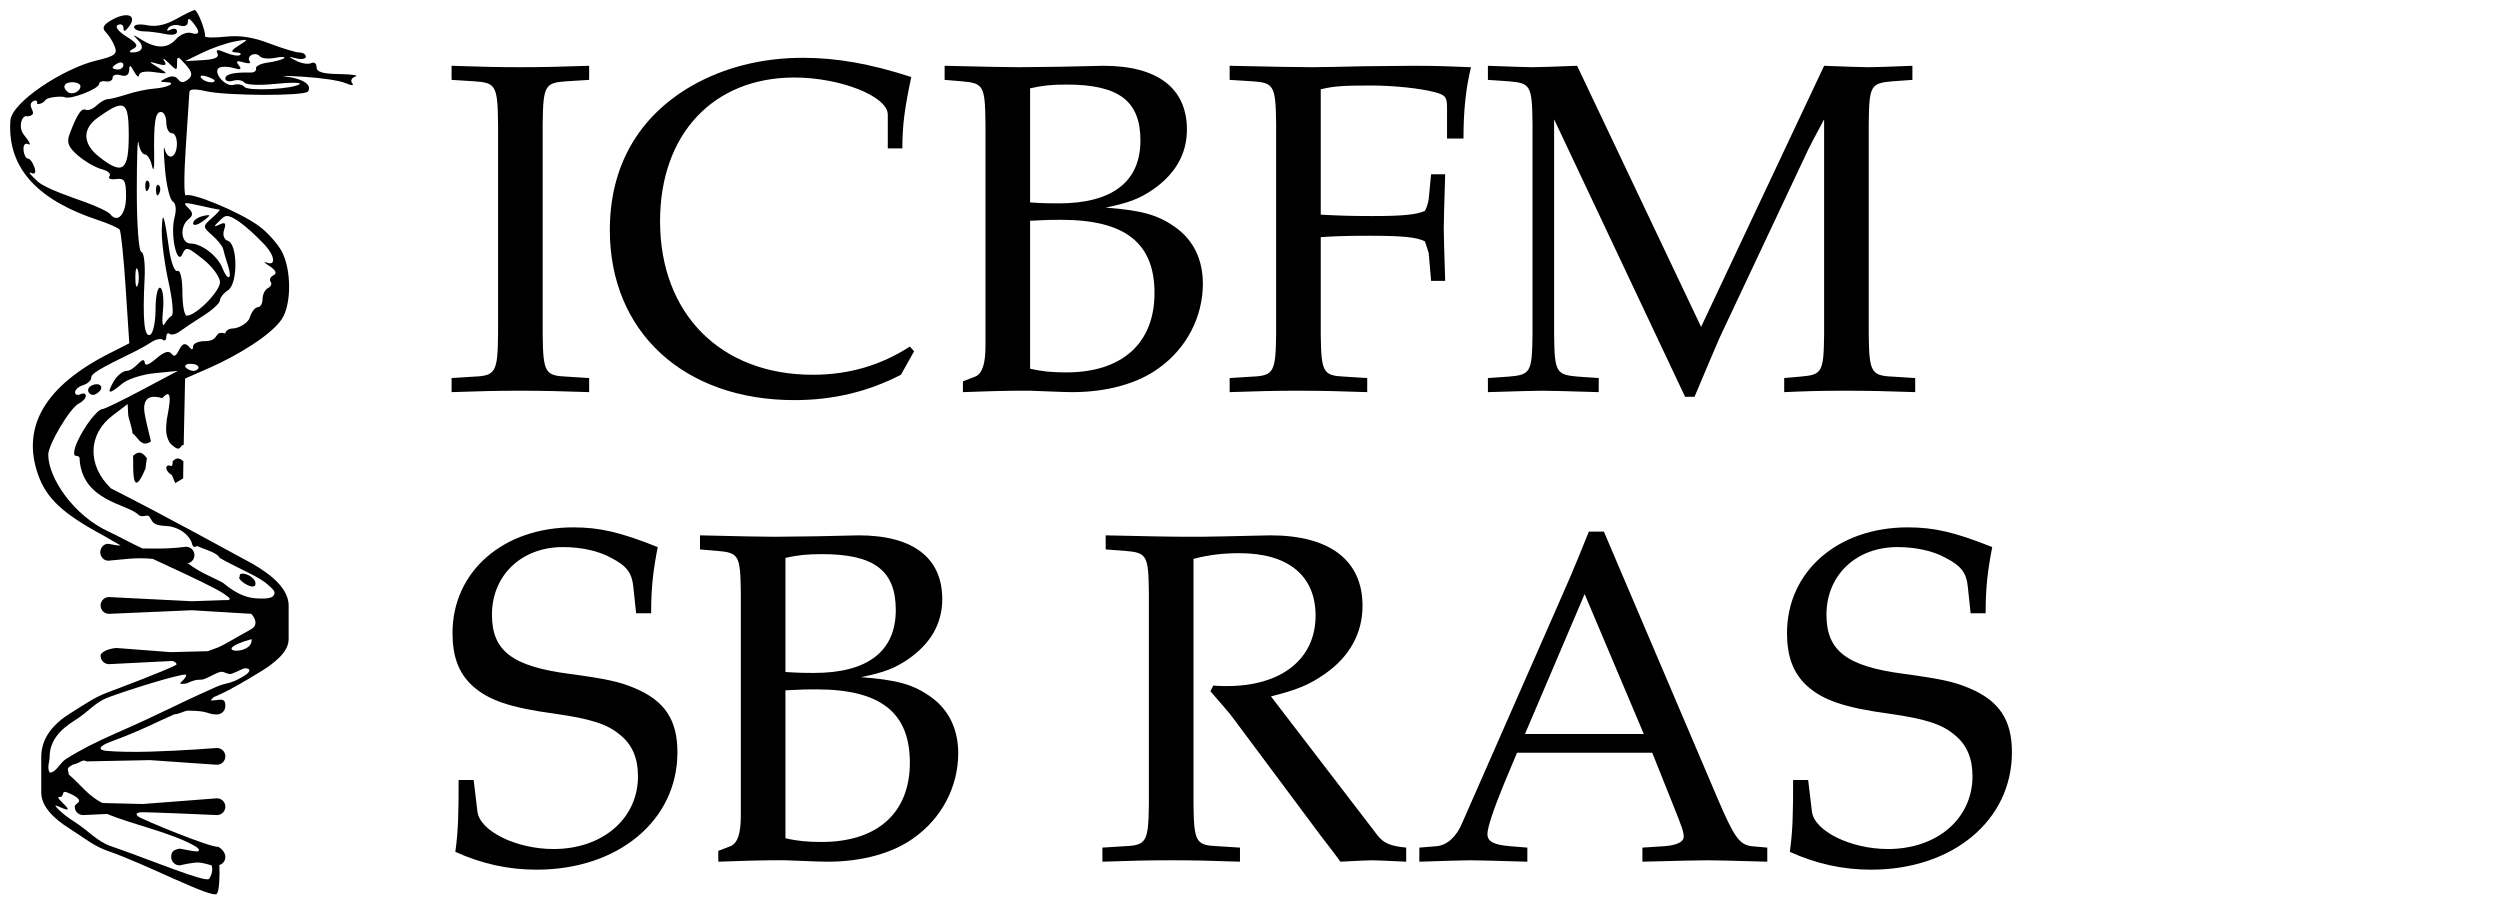
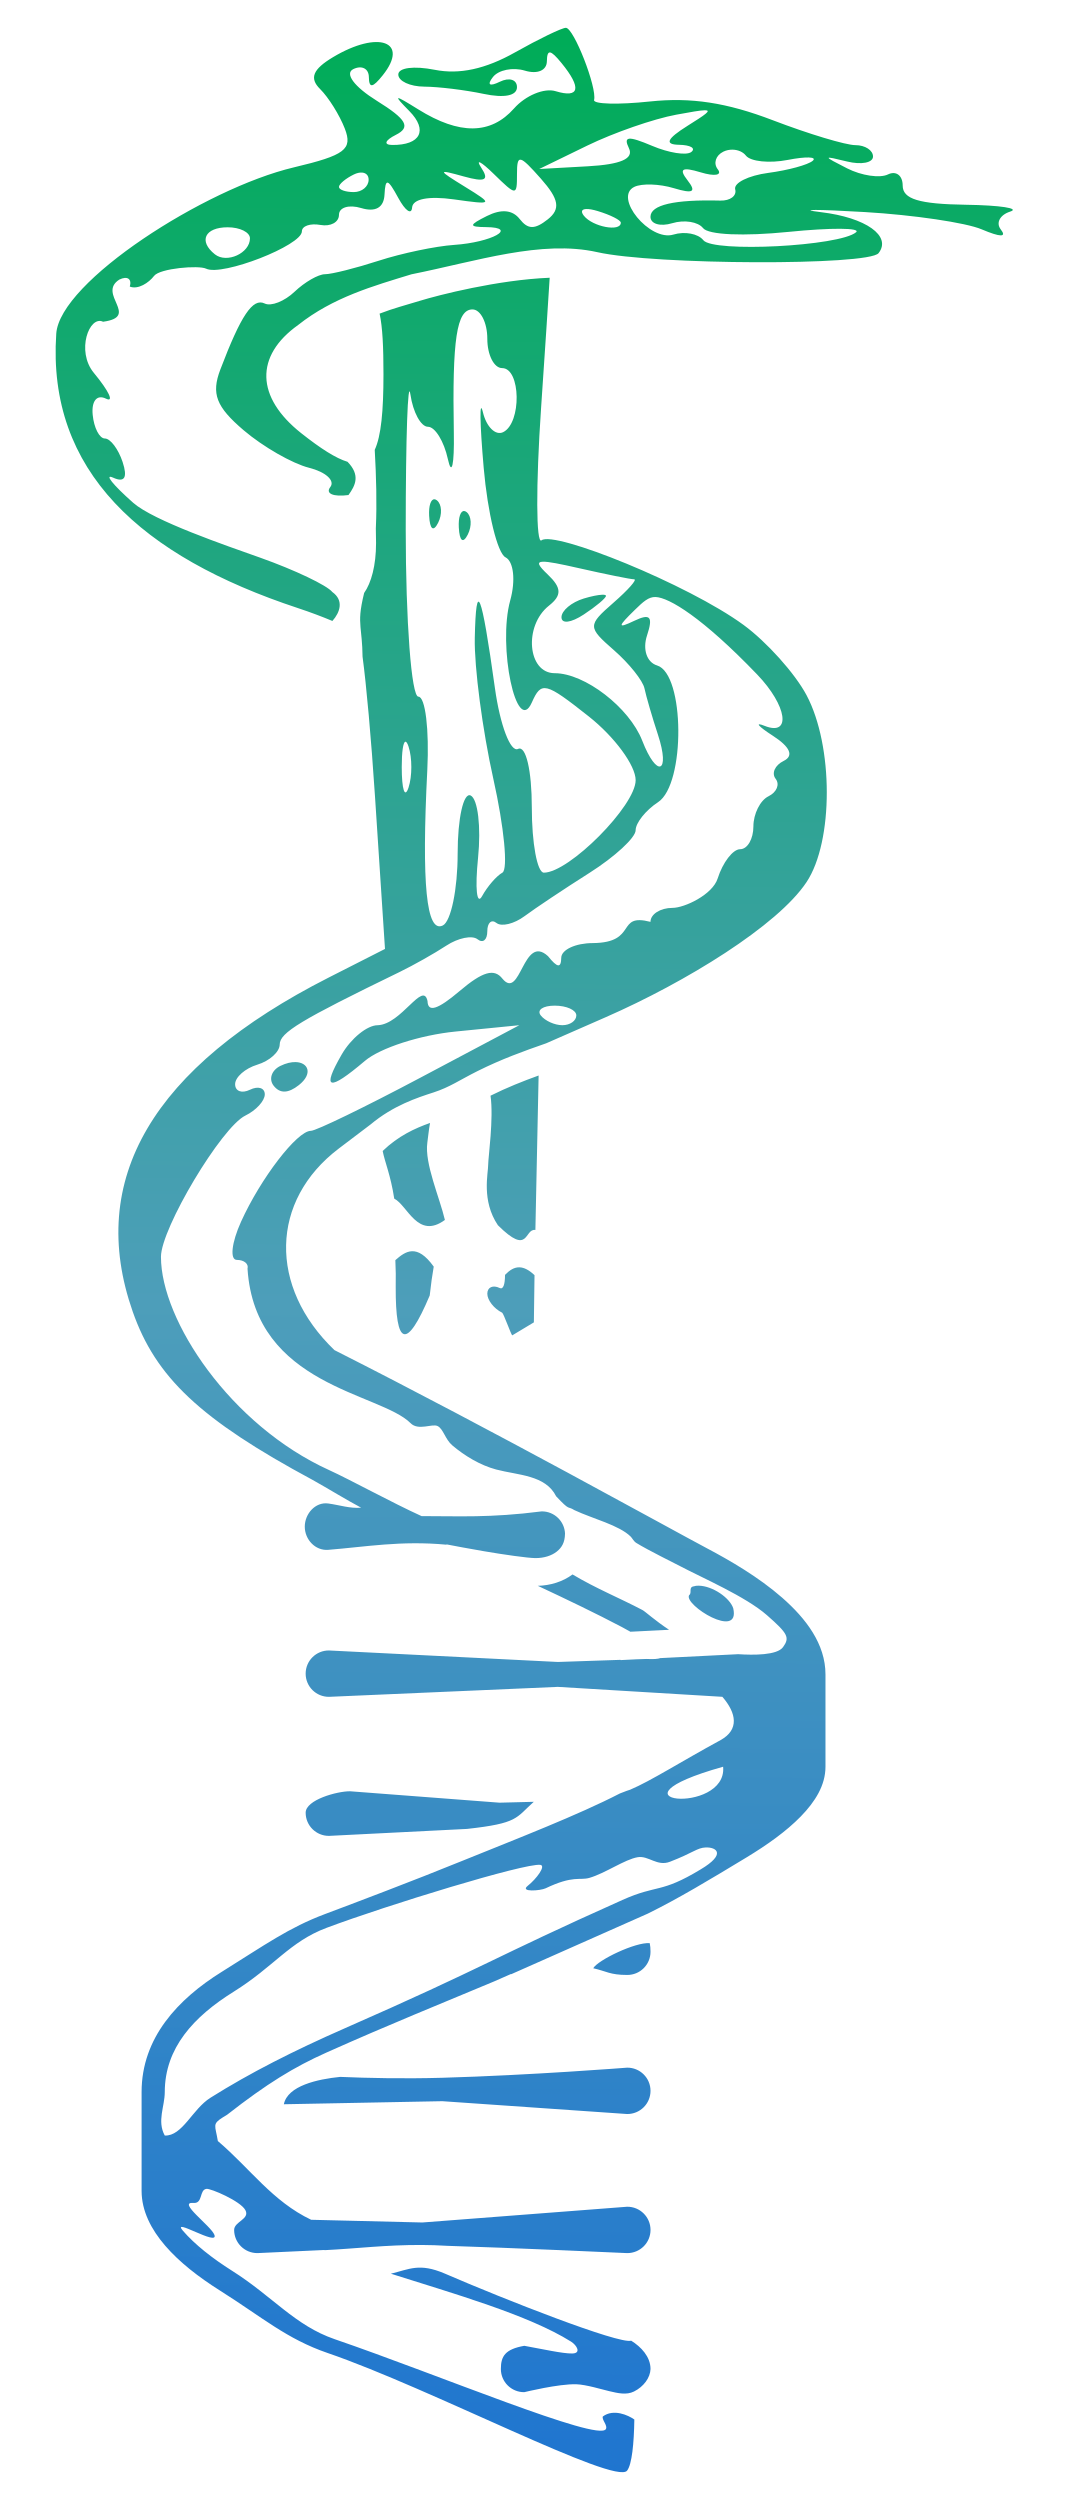
- <svg xmlns="http://www.w3.org/2000/svg" width="1490.741pt" height="547.027pt" id="svg2" version="1.0">
+ <svg xmlns="http://www.w3.org/2000/svg" xmlns:xlink="http://www.w3.org/1999/xlink" width="230.48pt" height="539.287pt" id="svg2" version="1.0">
  <defs id="defs4">
-     </defs>
-   <g id="layer1" transform="translate(-68.25672,-92.21748)">
-     <path style="color:#000000;font-style:normal;font-variant:normal;font-weight:normal;font-stretch:normal;font-size:medium;line-height:normal;font-family:sans-serif;font-variant-ligatures:normal;font-variant-position:normal;font-variant-caps:normal;font-variant-numeric:normal;font-variant-alternates:normal;font-feature-settings:normal;text-indent:0;text-align:start;text-decoration:none;text-decoration-line:none;text-decoration-style:solid;text-decoration-color:#000000;letter-spacing:normal;word-spacing:normal;text-transform:none;writing-mode:lr-tb;direction:ltr;text-orientation:mixed;dominant-baseline:auto;baseline-shift:baseline;text-anchor:start;white-space:normal;shape-padding:0;clip-rule:nonzero;display:inline;overflow:visible;visibility:visible;opacity:1;isolation:auto;mix-blend-mode:normal;color-interpolation:sRGB;color-interpolation-filters:linearRGB;solid-color:#000000;solid-opacity:1;vector-effect:none;fill:#000000;fill-opacity:1;fill-rule:nonzero;stroke:none;stroke-width:13.333;stroke-linecap:round;stroke-linejoin:round;stroke-miterlimit:4;stroke-dasharray:none;stroke-dashoffset:0;stroke-opacity:1;color-rendering:auto;image-rendering:auto;shape-rendering:auto;text-rendering:auto;enable-background:accumulate" d="m 154.82,8 c -1.143,0 -7.737,3.186 -14.65,7.08 -8.488,4.781 -15.977,6.404 -23.059,4.998 -6,-1.191 -10.488,-0.61 -10.488,1.357 0,1.892 3.36,3.459 7.467,3.484 4.107,0.025 11.786,0.963 17.066,2.082 5.971,1.266 9.602,0.536 9.602,-1.932 0,-2.182 -2.217,-2.885 -4.926,-1.561 -2.983,1.458 -3.772,0.928 -1.998,-1.342 1.611,-2.062 5.749,-2.893 9.193,-1.848 3.599,1.092 6.291,-0.046 6.328,-2.678 0.05,-3.534 1.01,-3.424 4.201,0.482 5.865,7.178 5.234,10.207 -1.689,8.105 -3.277,-0.995 -8.657,1.24 -11.957,4.967 -6.688,7.553 -15.689,7.644 -27.523,0.279 -7.084,-4.409 -7.351,-4.361 -2.6,0.459 5.438,5.517 3.243,9.853 -4.941,9.762 -2.542,-0.028 -2.061,-1.336 1.07,-2.906 4.387,-2.2 3.132,-4.448 -5.475,-9.803 -6.502,-4.045 -9.327,-7.851 -6.76,-9.105 2.425,-1.186 4.439,-0.168 4.475,2.262 0.049,3.3 1.056,3.177 3.984,-0.484 7.782,-9.731 -1.242,-13.029 -14.283,-5.221 -5.837,3.495 -6.877,6.058 -3.723,9.174 2.408,2.378 5.602,7.493 7.1,11.367 2.312,5.981 0.095,7.666 -14.689,11.17 -25.49,6.041 -67.293,32.847 -68.301,47.82 -2.662,39.541 24.422,64.029 69.518,78.934 8.513,2.814 16.335,6.279 17.381,7.699 1.046,1.42 3.196,22.324 4.777,46.455 l 2.875,43.875 -16.219,8.242 c -50.694,25.767 -69.661,58.123 -56.332,96.096 6.605,18.816 19.331,30.956 51.752,48.393 4.539,2.534 9.761,5.768 13.939,7.977 -3.159,0.287 -6.223,-0.769 -9.477,-1.211 -3.675,-0.5 -6.734,2.958 -6.734,6.666 0,3.709 3.038,6.962 6.734,6.668 11.034,-0.878 21.471,-2.818 35.047,-1.387 17.515,8.229 34.838,15.915 49.461,23.613 1.023,0.538 5.182,2.77 7.824,4.648 3.318,2.358 7.019,4.897 -0.766,4.506 l -25.492,0.863 -65.822,-3.305 c -3.708,-0.037 -6.734,2.958 -6.734,6.666 0,3.709 3.026,6.705 6.734,6.668 L 152.5,485.18 l 47.336,2.857 c 4.082,4.724 4.849,9.448 -0.473,12.424 -11.675,6.356 -20.052,11.746 -26.064,14.297 -0.287,-0.035 -7.647,2.974 -7.939,2.977 l -29.639,0.754 -42.949,-3.279 c -3.708,-0.037 -12.795,2.452 -12.795,6.16 0,3.709 3.026,6.705 6.734,6.668 l 49.547,-2.5 c 2.289,-0.115 5.272,2.351 3.609,3.201 -9.71,4.967 -42.308,17.275 -54.326,21.783 -10.404,3.902 -17.268,8.871 -29.764,16.66 -12.496,7.789 -22.988,18.898 -22.988,34.539 v 28.406 c 0,5.775 2.739,11.088 6.809,15.805 4.069,4.716 9.542,8.97 15.68,12.846 12.276,7.751 19.251,13.959 31.014,17.992 29.48,10.108 82.727,38.127 86.137,33.836 1.927,-2.425 2.357,-13.385 1.982,-22.848 2.747,-0.822 4.754,-3.369 4.754,-6.389 0,-3.499 -2.694,-6.361 -5.557,-8.135 -4.725,1.375 -61.172,-21.84 -63.785,-24.141 -2.613,-2.3 -0.562,-2.72 1.422,-3.246 1.984,-0.526 61.186,2.189 61.186,2.189 3.708,0.037 6.734,-2.959 6.734,-6.668 0,-3.709 -3.026,-6.703 -6.734,-6.666 l -58.879,4.529 -31.994,-0.779 c -11.168,-5.323 -17.575,-14.771 -26.836,-22.646 -0.741,-4.516 -1.694,-4.844 1.408,-6.797 0.561,-0.353 1.138,-0.704 1.721,-1.055 6.203,-1.216 7.513,-4.724 10.967,-2.598 l 50.443,-1.012 53.17,3.691 c 3.708,0.037 6.734,-2.959 6.734,-6.668 0,-3.709 -3.026,-6.703 -6.734,-6.666 0,0 -27.733,2.185 -53.154,2.908 -13.849,0.394 -26.759,0.103 -34.707,-0.631 -7.164,-0.662 -5.911,-3.827 3.482,-7.279 24.897,-9.151 36.908,-15.93 50.912,-21.91 2.249,0.448 8.022,-2.799 10.377,-2.785 17.713,0.103 14.899,3.026 23.09,3.031 3.708,0.037 6.734,-2.958 6.734,-6.666 0,-3.245 -0.588,-5.271 -4.316,-5.078 -0.533,0.028 -5.876,0.659 -6.457,0.682 -1.432,0.056 0.152,-1.296 1.363,-2.619 1.392,-0.62 2.553,-1.13 4.035,-1.793 10.16,-4.545 20.697,-10.897 32.865,-18.26 6.084,-3.681 11.587,-7.604 15.73,-11.855 4.143,-4.251 7.102,-8.983 7.102,-14.295 V 481.596 c 0,-8.748 -5.634,-16.092 -12.445,-22.059 -6.811,-5.967 -15.082,-10.749 -21.656,-14.223 C 185.235,439.951 134.299,411.598 88.258,388.322 69.257,370.114 69.758,345.31 89.525,330.33 l 11.977,-9.076 0.377,7.902 c 0.183,3.826 2.335,7.458 3.574,15.588 3.855,1.955 6.738,11.866 14.572,6.139 -1.492,-6.383 -4.119,-16.28 -5.053,-22.223 -2.414,-15.372 8.121,-13.889 14.018,-12.1 10.885,-12.436 3.466,15.273 3.488,18.326 0.019,2.61 -1.999,10.397 2.789,17.514 9.09,9.042 7.499,0.906 10.785,1.357 l 1.104,-52.807 19.201,-8.418 c 22.938,-10.058 49.391,-26.298 57.697,-38.84 7.756,-11.71 7.747,-39.152 -0.016,-53.754 -3.328,-6.259 -11.487,-15.354 -18.133,-20.213 -15.994,-11.693 -54.456,-27.187 -58.086,-24.316 -1.583,1.252 -1.643,-15.837 -0.135,-37.975 1.509,-22.138 2.807,-41.97 2.885,-44.072 0.099,-2.659 4.136,-2.914 13.27,-0.842 16.367,3.713 78.07,3.93 80.918,0.285 3.842,-4.917 -3.642,-10.238 -16.57,-11.783 -7.019,-0.839 -1.338,-0.853 12.627,-0.031 13.965,0.822 29.077,3.056 33.582,4.963 5.45,2.307 7.295,2.323 5.516,0.045 -1.471,-1.883 -0.262,-4.195 2.686,-5.135 2.948,-0.94 -2.8,-1.828 -12.773,-1.975 -13.435,-0.197 -18.133,-1.631 -18.133,-5.529 0,-2.894 -1.906,-4.33 -4.234,-3.191 -2.328,1.138 -7.607,0.355 -11.732,-1.742 -7.092,-3.605 -7.094,-3.713 -0.033,-1.977 4.107,1.01 7.465,0.364 7.465,-1.434 0,-1.798 -2.274,-3.27 -5.053,-3.27 -2.779,0 -13.471,-3.222 -23.76,-7.162 -13.278,-5.084 -23.532,-6.651 -35.338,-5.398 -9.148,0.971 -16.381,0.778 -16.074,-0.43 C 163.829,25.227 157.098,8 154.82,8 Z m 39.959,23.713 c 2.088,-0.024 0.198,1.233 -4.955,4.467 -5.959,3.74 -6.711,5.388 -2.49,5.463 3.324,0.059 4.93,0.99 3.566,2.068 -1.363,1.078 -6.44,0.284 -11.281,-1.766 -6.908,-2.924 -8.341,-2.776 -6.66,0.689 1.457,3.004 -2.327,4.665 -11.83,5.195 l -13.973,0.779 13.816,-6.73 c 7.598,-3.702 19.118,-7.703 25.6,-8.893 4.27,-0.784 6.955,-1.259 8.207,-1.273 z m 8.02,11.334 c 1.514,0.035 2.965,0.635 3.801,1.705 1.338,1.712 6.752,2.274 12.029,1.246 5.278,-1.028 8.519,-0.922 7.203,0.238 -1.316,1.16 -7.077,2.732 -12.801,3.492 -5.724,0.76 -10.002,2.894 -9.508,4.742 0.495,1.848 -1.426,3.299 -4.268,3.225 -13.265,-0.346 -20.1,1.24 -20.1,4.664 0,2.055 2.819,2.882 6.264,1.836 3.445,-1.046 7.429,-0.413 8.852,1.408 1.527,1.955 11.629,2.399 24.67,1.084 12.146,-1.225 20.849,-1.174 19.342,0.115 -4.69,4.011 -41.103,5.902 -43.932,2.281 -1.467,-1.878 -5.339,-2.604 -8.604,-1.613 -6.79,2.061 -17.307,-10.756 -11.254,-13.715 2.141,-1.047 7.26,-0.882 11.377,0.367 5.547,1.684 6.572,1.103 3.953,-2.248 -2.603,-3.332 -1.608,-3.938 3.787,-2.301 4.049,1.229 6.239,0.835 4.898,-0.881 -1.333,-1.707 -0.606,-3.991 1.617,-5.078 0.834,-0.407 1.764,-0.589 2.672,-0.568 z m -60.922,2.889 c 0.948,0.182 2.671,1.969 5.773,5.473 5.221,5.896 5.697,8.731 1.957,11.689 -3.74,2.958 -5.7,2.933 -8.074,-0.105 -2.065,-2.643 -5.28,-2.939 -9.422,-0.867 -5.249,2.625 -5.288,3.154 -0.242,3.197 9.382,0.08 1.653,4.385 -9.189,5.117 -5.31,0.359 -15.06,2.403 -21.666,4.543 -6.606,2.14 -13.572,3.891 -15.479,3.891 -1.907,0 -5.838,2.261 -8.738,5.025 -2.9,2.764 -6.774,4.292 -8.609,3.395 -3.417,-1.671 -6.817,3.394 -12.756,19 -2.649,6.961 -1.212,10.698 6.711,17.457 5.545,4.73 14.01,9.586 18.811,10.791 4.801,1.205 7.546,3.704 6.104,5.551 -1.465,1.875 0.863,2.884 5.271,2.287 6.694,-0.907 7.896,1.196 7.896,13.836 0,14.148 -6.683,21.612 -12.586,14.057 -1.486,-1.901 -10.782,-6.331 -20.658,-9.844 -9.876,-3.513 -30.756,-10.636 -36.623,-15.828 -5.867,-5.192 -8.447,-8.435 -5.732,-7.205 3.284,1.488 4.189,-0.023 2.703,-4.518 -1.228,-3.715 -3.52,-6.754 -5.094,-6.754 -1.574,0 -3.154,-3.072 -3.512,-6.824 -0.378,-3.967 1.215,-5.91 3.803,-4.645 2.448,1.197 0.891,-2.129 -3.459,-7.391 -5.202,-6.292 -1.309,-16.646 2.641,-14.72 10.752,-1.463 -1.804,-7.98 4.675,-12.126 2.302,-1.126 3.658,-0.218 3.014,2.016 2.375,0.928 5.45,-1.066 6.996,-3.094 1.698,-2.173 12.83,-3.099 14.959,-2.059 4.605,2.251 27.539,-6.686 27.539,-10.732 0,-1.549 2.401,-2.38 5.334,-1.848 2.933,0.533 5.332,-0.778 5.332,-2.914 0,-2.136 2.88,-3.012 6.4,-1.943 4.112,1.248 6.507,-0.131 6.699,-3.857 0.25,-4.839 0.908,-4.68 3.967,0.951 2.017,3.712 3.802,4.951 3.967,2.754 0.186,-2.482 4.744,-3.369 12.033,-2.342 11.342,1.598 11.45,1.477 3.201,-3.607 -8.002,-4.933 -8.026,-5.118 -0.367,-2.99 6.175,1.716 7.399,1.102 5.018,-2.521 -1.732,-2.636 -0.128,-1.845 3.566,1.758 6.574,6.413 6.717,6.414 6.717,0.092 0,-2.907 0.171,-4.327 1.119,-4.145 z m -45.672,3.699 c 1.135,0.089 1.885,0.812 1.885,2.041 0,1.966 -1.919,3.572 -4.266,3.572 -2.347,0 -4.268,-0.67 -4.268,-1.488 0,-0.819 1.921,-2.425 4.268,-3.572 0.88,-0.43 1.7,-0.606 2.381,-0.553 z m 64.465,10.484 c 0.778,-0.032 1.908,0.16 3.332,0.592 3.642,1.105 6.621,2.608 6.621,3.338 0,2.733 -8.129,1.197 -10.635,-2.01 -0.934,-1.196 -0.616,-1.867 0.682,-1.92 z M 57.557,65.373 c 3.52,0 6.4,1.431 6.4,3.178 0,4.256 -6.664,7.302 -10.072,4.605 -4.805,-3.801 -2.926,-7.783 3.672,-7.783 z m 38.314,18.557 c 5.378,0.039 6.486,7.341 6.486,23.736 0,28.362 -4.83,31.819 -23.66,16.924 -13.058,-10.329 -13.392,-22.212 -0.873,-31.125 8.69,-6.187 14.367,-9.562 18.047,-9.535 z m 32.086,5.068 c 2.347,0 4.268,3.797 4.268,8.438 0,4.641 1.919,8.438 4.266,8.438 5.387,0 5.637,15.808 0.291,18.422 -2.187,1.069 -4.806,-1.499 -5.818,-5.707 -1.013,-4.208 -0.913,2.979 0.221,15.973 1.134,12.994 3.957,24.574 6.273,25.734 2.343,1.174 2.949,6.663 1.363,12.373 -3.66,13.182 1.836,39.237 6.201,29.395 2.744,-6.188 3.849,-5.917 16.406,4.016 7.405,5.857 13.463,14.101 13.463,18.318 0,7.326 -19.128,26.598 -26.398,26.598 -1.908,0 -3.469,-8.441 -3.469,-18.76 0,-10.654 -1.707,-17.927 -3.951,-16.83 -2.174,1.063 -5.174,-6.821 -6.664,-17.52 -3.887,-27.896 -5.416,-31.697 -5.787,-14.387 -0.179,8.353 2.221,26.576 5.332,40.498 3.111,13.922 4.283,26.07 2.604,26.998 -1.679,0.928 -4.307,3.966 -5.84,6.75 -1.533,2.784 -2.053,-2.175 -1.156,-11.021 0.897,-8.846 -0.057,-16.91 -2.119,-17.918 -2.063,-1.008 -3.75,6.521 -3.75,16.73 0,10.209 -1.921,19.501 -4.268,20.648 -4.726,2.31 -6.131,-11.78 -4.461,-44.719 0.588,-11.601 -0.568,-21.094 -2.568,-21.094 -2.001,-6e-5 -3.637,-21.641 -3.637,-48.092 0,-26.451 0.607,-43.917 1.35,-38.812 0.743,5.105 3.014,9.281 5.049,9.281 2.035,0 4.609,4.177 5.719,9.281 1.11,5.105 1.883,1.687 1.717,-7.594 -0.482,-26.938 0.804,-35.438 5.365,-35.438 z m -10.971,54.602 c -1.005,-0.006 -1.643,1.852 -1.492,4.742 0.205,3.932 1.216,4.731 2.578,2.039 1.233,-2.436 1.08,-5.347 -0.338,-6.469 -0.266,-0.21 -0.516,-0.311 -0.748,-0.312 z m 8.533,3.375 c -1.005,-0.006 -1.643,1.852 -1.492,4.742 0.205,3.932 1.216,4.731 2.578,2.039 1.233,-2.436 1.08,-5.347 -0.338,-6.469 -0.266,-0.21 -0.516,-0.311 -0.748,-0.312 z m 22.729,14.582 c 1.572,-0.031 4.838,0.615 10.254,1.844 7.81,1.772 14.989,3.221 15.955,3.221 0.966,0 -1.719,3.038 -5.967,6.75 -7.455,6.516 -7.449,6.989 0.186,13.662 4.349,3.801 8.288,8.738 8.752,10.969 0.464,2.231 2.211,8.233 3.883,13.338 3.633,11.095 -0.304,12.562 -4.529,1.688 -3.699,-9.522 -16.524,-19.406 -25.18,-19.406 -7.816,0 -8.965,-13.634 -1.639,-19.43 3.741,-2.959 3.653,-5.133 -0.361,-8.959 -2.599,-2.477 -3.375,-3.636 -1.354,-3.676 z m 17.012,9.5 c -1.153,0.039 -3.103,0.426 -5.303,1.094 -3.52,1.068 -6.4,3.486 -6.4,5.371 0,1.975 2.711,1.648 6.4,-0.773 3.52,-2.311 6.4,-4.729 6.4,-5.371 0,-0.241 -0.406,-0.344 -1.098,-0.32 z m 15.371,0.654 c 3.873,0.144 13.443,5.871 29.193,22.262 8.657,9.009 9.941,17.914 2.133,14.785 -2.933,-1.175 -1.858,0.108 2.389,2.852 4.996,3.228 6.102,5.782 3.131,7.234 -2.525,1.235 -3.57,3.553 -2.32,5.152 1.25,1.6 0.322,3.863 -2.062,5.029 -2.385,1.166 -4.336,5.067 -4.336,8.67 0,3.603 -1.712,6.551 -3.805,6.551 -2.092,0 -5.008,3.797 -6.48,8.438 -1.472,4.641 -9.521,8.438 -12.996,8.438 -3.475,0 -6.32,1.809 -6.32,4.02 -10.054,-2.605 -3.502,5.991 -16.568,6.105 -4.967,0 -9.06,1.897 -9.096,4.217 -0.047,3.046 -1.104,2.923 -3.801,-0.445 -7.185,-6.627 -7.872,12.85 -13.111,6.469 -2.367,-3.03 -5.701,-2.069 -12.334,3.562 -6.302,5.351 -9.129,6.229 -9.219,2.863 -1.279,-5.928 -7.549,6.739 -14.33,6.957 -3.027,0 -7.69,3.797 -10.363,8.438 -5.848,10.152 -3.789,10.714 6.688,1.818 4.368,-3.709 15.85,-7.422 26.105,-8.441 l 18.309,-1.818 -28.639,15.189 c -15.751,8.354 -29.841,15.189 -31.313,15.189 -3.96,0 -14.44,13.64 -20.098,26.156 -2.727,6.033 -3.264,10.969 -1.193,10.969 2.07,0 3.449,1.137 3.064,2.529 2.154,33.766 38.097,35.633 46.887,44.418 2.247,2.287 6.199,0.048 7.791,0.844 1.65,0.825 2.171,3.807 4.205,5.537 3.543,3.012 10.085,1.962 14.673,3.175 6.297,1.664 12.136,5.336 15.213,11.491 0.5,0.999 0.705,3.547 2.002,4.3 1.044,0.606 2.182,-0.823 3.24,-0.325 5.271,2.481 12.898,4.316 16.225,7.643 0.426,0.426 0.81,1.311 1.586,1.793 3.286,2.043 11.147,5.908 12.604,6.678 6.37,3.366 18.85,8.743 24.965,14.1 6.115,5.357 6.597,6.459 4.633,9.188 -1.964,2.728 -10.709,2.254 -14.693,1.896 -13.801,-1.279 -24.003,-11.642 -25.748,-12.561 -8.824,-4.645 -18.088,-7.979 -27.236,-15.076 -0.433,0.106 -1.03,0.109 -1.742,0.039 3.707,0.035 6.73,-2.961 6.73,-6.668 0,-3.709 -3.026,-6.703 -6.734,-6.666 -14.916,1.911 -24.06,1.347 -34.541,1.357 C 104.825,432.208 92.801,425.586 86.711,422.816 58.355,409.923 38.372,379.807 38.361,361.488 c -0.005,-8.148 17.426,-37.314 24.283,-40.631 3.069,-1.484 5.58,-4.232 5.58,-6.105 0,-1.874 -1.921,-2.468 -4.268,-1.32 -2.347,1.147 -4.266,0.43 -4.266,-1.594 0,-2.024 2.878,-4.555 6.398,-5.623 3.52,-1.068 6.413,-3.677 6.428,-5.799 0.024,-3.408 5.938,-6.985 34.512,-20.865 3.97,-1.929 9.999,-5.333 13.398,-7.564 3.4,-2.232 7.444,-3.059 8.988,-1.838 1.544,1.221 2.809,0.196 2.809,-2.279 0,-2.475 1.188,-3.557 2.641,-2.408 1.453,1.149 5.093,0.261 8.088,-1.971 2.995,-2.232 11.406,-7.839 18.691,-12.459 7.285,-4.62 13.246,-10.129 13.246,-12.242 0,-2.113 2.907,-5.75 6.459,-8.082 7.913,-5.195 7.687,-36.888 -0.279,-39.307 -2.975,-0.903 -4.228,-4.638 -2.902,-8.648 1.792,-5.42 0.939,-6.396 -3.672,-4.197 -4.9,2.336 -4.86,1.746 0.225,-3.205 2.318,-2.257 3.881,-3.714 5.91,-3.639 z m -71.994,41.627 c 0.276,-0.075 0.592,0.362 0.928,1.377 1.073,3.248 1.073,8.564 0,11.812 -1.073,3.248 -1.951,0.591 -1.951,-5.906 0,-4.467 0.415,-7.117 1.023,-7.283 z m 42.975,75.906 c 3.417,0 6.213,1.266 6.213,2.812 0,1.547 -1.807,2.812 -4.016,2.812 -2.208,0 -5.004,-1.266 -6.213,-2.812 -1.209,-1.547 0.599,-2.812 4.016,-2.812 z m -74.539,16.232 c -1.234,-0.029 -2.727,0.298 -4.367,1.1 -2.541,1.242 -3.412,3.806 -1.936,5.695 1.801,2.305 4.188,2.248 7.252,-0.176 4.107,-3.249 2.752,-6.534 -0.949,-6.619 z m 33.5,54.402 c -1.79,0.057 -3.339,1.281 -4.797,2.564 0.12,2.561 0.165,5.155 0.102,7.637 -0.08,17.214 3.13,18.309 9.785,2.525 0.347,-3.188 0.734,-5.949 1.152,-8.295 -2.423,-3.38 -4.453,-4.489 -6.242,-4.432 z m 30.941,4.631 c -1.599,-0.062 -2.937,0.873 -4.193,2.17 -0.008,2.768 -0.514,4.279 -1.533,3.781 -1.959,-0.958 -3.562,-0.221 -3.562,1.635 0,1.856 1.919,4.312 4.266,5.459 0.41,0.2 2.547,6.258 2.896,6.527 l 6.229,-3.742 c 0.03,-3.975 0.099,-8.608 0.186,-13.578 -1.643,-1.552 -3.044,-2.204 -4.287,-2.252 z m 51.533,91.564 c -0.57,-0.013 -1.04,0.041 -1.371,0.174 -1.725,0.211 -0.453,1.916 -1.414,2.557 -1.587,2.818 14.808,12.957 12.693,3.758 -0.993,-3.013 -5.917,-6.399 -9.908,-6.488 z m 7.004,52.072 c 1.286,14.151 -36.533,10.263 0,0 z m -5.035,23.223 c 3.157,-0.13 6.006,1.897 -1.451,6.322 -11.603,7.021 -12.291,4.22 -22.496,8.785 -37.728,16.878 -38.902,18.933 -79.762,36.869 -14.721,6.462 -27.394,12.887 -38.729,20.021 -5.205,3.276 -8.031,11.055 -13.123,10.861 -2.282,-4.169 -0.006,-8.339 0,-12.508 0.018,-12.694 8.301,-21.685 19.85,-28.883 11.548,-7.198 16.084,-14.373 26.682,-18.348 17.425,-6.536 57.049,-18.673 61.48,-18.117 1.715,0.245 -1.07,3.997 -3.621,6.035 -2.383,1.904 3.715,1.394 5.129,0.717 7.992,-3.827 9.824,-2.201 12.602,-3.004 4.556,-1.317 10.194,-5.324 13.896,-5.947 3.133,-0.527 5.571,2.741 9.295,1.303 6.729,-2.599 7.792,-4.006 10.248,-4.107 z M 51.453,629.559 c 1.216,-0.151 9.771,3.497 11.178,6.109 1.407,2.613 -3.227,3.278 -3.227,5.701 0,3.709 3.026,6.705 6.734,6.668 l 19.176,-0.893 c 17.625,7.711 53.756,15.527 70.992,26.352 1.66,1.043 3.053,3.39 0.307,3.418 -2.782,0.029 -8.339,-1.237 -13.756,-2.211 -5.476,0.973 -6.734,2.958 -6.734,6.666 0,3.709 3.026,6.705 6.734,6.668 0,0 9.931,-2.435 14.979,-2.273 3.553,0.114 10.42,2.273 10.42,2.273 0.878,2.761 0.737,6.424 -1.947,10.637 -2.312,3.629 -48.11,-15.633 -77.98,-25.875 -11.412,-3.913 -17.936,-12.364 -29.492,-19.66 -5.778,-3.648 -10.772,-7.599 -14.191,-11.562 -3.419,-3.963 10.35,4.646 9.086,1.225 -0.953,-2.578 -10.811,-9.59 -6.049,-9.189 2.823,0.238 1.629,-3.787 3.771,-4.053 z" id="path4589" transform="translate(68.25672,92.21748)" />
-     <text xml:space="preserve" style="font-style:normal;font-variant:normal;font-weight:normal;font-stretch:normal;font-size:373.333px;line-height:1;font-family:P052;-inkscape-font-specification:P052;letter-spacing:0px;word-spacing:0px;fill:#000000;fill-opacity:1;stroke:none" x="419.075" y="402.863" id="text846">
-       <tspan id="tspan844" x="419.075" y="402.863">ICBFM</tspan>
-       <tspan x="419.075" y="776.196" id="tspan850">SB RAS</tspan>
-     </text>
+     <linearGradient id="linearGradient858">
+       <stop style="stop-color:#1e74d0;stop-opacity:1" offset="0" id="stop854" />
+       <stop id="stop862" offset="0.486" style="stop-color:#4d9eba;stop-opacity:1" />
+       <stop style="stop-color:#00ac58;stop-opacity:1" offset="1" id="stop856" />
+     </linearGradient>
+     <linearGradient xlink:href="#linearGradient858" id="linearGradient860" x1="133.779" y1="719.524" x2="140.513" y2="10.953" gradientUnits="userSpaceOnUse" />
+   </defs>
+   <g id="layer1" transform="translate(-60.32108,-92.21748)">
+     <path style="color:#000000;font-style:normal;font-variant:normal;font-weight:normal;font-stretch:normal;font-size:medium;line-height:normal;font-family:sans-serif;font-variant-ligatures:normal;font-variant-position:normal;font-variant-caps:normal;font-variant-numeric:normal;font-variant-alternates:normal;font-feature-settings:normal;text-indent:0;text-align:start;text-decoration:none;text-decoration-line:none;text-decoration-style:solid;text-decoration-color:#000000;letter-spacing:normal;word-spacing:normal;text-transform:none;writing-mode:lr-tb;direction:ltr;text-orientation:mixed;dominant-baseline:auto;baseline-shift:baseline;text-anchor:start;white-space:normal;shape-padding:0;clip-rule:nonzero;display:inline;overflow:visible;visibility:visible;opacity:1;isolation:auto;mix-blend-mode:normal;color-interpolation:sRGB;color-interpolation-filters:linearRGB;solid-color:#000000;solid-opacity:1;vector-effect:none;fill:url(#linearGradient860);fill-opacity:1;fill-rule:nonzero;stroke:none;stroke-width:13.333;stroke-linecap:round;stroke-linejoin:round;stroke-miterlimit:4;stroke-dasharray:none;stroke-dashoffset:0;stroke-opacity:1;color-rendering:auto;image-rendering:auto;shape-rendering:auto;text-rendering:auto;enable-background:accumulate" d="m 154.82,8 c -1.143,0 -7.737,3.186 -14.65,7.08 -8.488,4.781 -15.977,6.404 -23.059,4.998 -6,-1.191 -10.488,-0.61 -10.488,1.357 0,1.892 3.36,3.459 7.467,3.484 4.107,0.025 11.786,0.963 17.066,2.082 5.971,1.266 9.602,0.536 9.602,-1.932 0,-2.182 -2.217,-2.885 -4.926,-1.561 -2.983,1.458 -3.772,0.928 -1.998,-1.342 1.611,-2.062 5.749,-2.893 9.193,-1.848 3.599,1.092 6.291,-0.046 6.328,-2.678 0.05,-3.534 1.01,-3.424 4.201,0.482 5.865,7.178 5.234,10.207 -1.689,8.105 -3.277,-0.995 -8.657,1.24 -11.957,4.967 -6.688,7.553 -15.689,7.644 -27.523,0.279 -7.084,-4.409 -7.351,-4.361 -2.6,0.459 5.438,5.517 3.243,9.853 -4.941,9.762 -2.542,-0.028 -2.061,-1.336 1.07,-2.906 4.387,-2.2 3.132,-4.448 -5.475,-9.803 -6.502,-4.045 -9.327,-7.851 -6.76,-9.105 2.425,-1.186 4.439,-0.168 4.475,2.262 0.049,3.3 1.056,3.177 3.984,-0.484 7.782,-9.731 -1.242,-13.029 -14.283,-5.221 -5.837,3.495 -6.877,6.058 -3.723,9.174 2.408,2.378 5.602,7.493 7.1,11.367 2.312,5.981 0.095,7.666 -14.689,11.17 C 51.055,54.191 9.252,80.998 8.244,95.971 5.582,135.512 32.666,160 77.762,174.904 c 3.588,1.186 7.017,2.484 9.904,3.699 2.234,-2.5 3.343,-5.927 -0.027,-8.332 -1.486,-1.901 -10.782,-6.331 -20.658,-9.844 -9.876,-3.513 -30.756,-10.636 -36.623,-15.828 -5.867,-5.192 -8.447,-8.435 -5.732,-7.205 3.284,1.488 4.189,-0.023 2.703,-4.518 -1.228,-3.715 -3.52,-6.754 -5.094,-6.754 -1.574,0 -3.154,-3.072 -3.512,-6.824 -0.378,-3.967 1.215,-5.91 3.803,-4.645 2.448,1.197 0.891,-2.129 -3.459,-7.391 -5.202,-6.292 -1.309,-16.647 2.641,-14.721 10.752,-1.463 -1.803,-7.979 4.676,-12.125 2.302,-1.126 3.658,-0.218 3.014,2.016 2.375,0.928 5.45,-1.066 6.996,-3.094 1.698,-2.173 12.83,-3.099 14.959,-2.059 4.605,2.251 27.539,-6.686 27.539,-10.732 0,-1.549 2.401,-2.38 5.334,-1.848 2.933,0.533 5.332,-0.778 5.332,-2.914 0,-2.136 2.88,-3.012 6.4,-1.943 4.112,1.248 6.507,-0.131 6.699,-3.857 0.25,-4.839 0.908,-4.68 3.967,0.951 2.017,3.712 3.802,4.951 3.967,2.754 0.186,-2.482 4.744,-3.369 12.033,-2.342 11.342,1.598 11.45,1.477 3.201,-3.607 -8.002,-4.933 -8.026,-5.118 -0.367,-2.99 6.175,1.716 7.399,1.102 5.018,-2.521 -1.732,-2.636 -0.128,-1.845 3.566,1.758 6.574,6.413 6.717,6.414 6.717,0.092 0,-2.907 0.171,-4.327 1.119,-4.145 0.948,0.182 2.671,1.969 5.773,5.473 5.221,5.896 5.697,8.731 1.957,11.689 -3.74,2.958 -5.7,2.933 -8.074,-0.105 -2.065,-2.643 -5.28,-2.939 -9.422,-0.867 -5.249,2.625 -5.288,3.154 -0.242,3.197 9.382,0.08 1.653,4.385 -9.189,5.117 -5.31,0.359 -15.06,2.403 -21.666,4.543 -6.606,2.14 -13.572,3.891 -15.479,3.891 -1.907,0 -5.838,2.261 -8.738,5.025 -2.9,2.764 -6.774,4.292 -8.609,3.395 -3.417,-1.671 -6.817,3.394 -12.756,19 -2.649,6.961 -1.212,10.698 6.711,17.457 5.545,4.73 14.01,9.586 18.811,10.791 4.801,1.205 7.546,3.704 6.104,5.551 -1.46,1.869 0.852,2.877 5.234,2.291 1.992,-2.766 3.481,-5.691 -0.268,-9.559 -3.366,-1.009 -7.722,-3.801 -13.326,-8.234 C 65.639,114.261 65.306,102.378 77.824,93.465 87.864,85.497 99.495,82.241 110.408,78.895 c 18.859,-3.783 37.358,-9.959 53.432,-6.373 16.367,3.713 78.07,3.93 80.918,0.285 3.842,-4.917 -3.642,-10.238 -16.57,-11.783 -7.019,-0.839 -1.338,-0.853 12.627,-0.031 13.965,0.822 29.077,3.056 33.582,4.963 5.45,2.307 7.295,2.323 5.516,0.045 -1.471,-1.883 -0.262,-4.195 2.686,-5.135 2.948,-0.94 -2.8,-1.828 -12.773,-1.975 -13.435,-0.197 -18.133,-1.631 -18.133,-5.529 0,-2.894 -1.906,-4.33 -4.234,-3.191 -2.328,1.138 -7.607,0.355 -11.732,-1.742 -7.092,-3.605 -7.094,-3.713 -0.033,-1.977 4.107,1.01 7.465,0.364 7.465,-1.434 0,-1.798 -2.274,-3.27 -5.053,-3.27 -2.779,0 -13.471,-3.222 -23.76,-7.162 -13.278,-5.084 -23.532,-6.651 -35.338,-5.398 -9.148,0.971 -16.381,0.778 -16.074,-0.43 C 163.829,25.227 157.098,8 154.82,8 Z m 39.959,23.713 c 2.088,-0.024 0.198,1.233 -4.955,4.467 -5.959,3.74 -6.711,5.388 -2.49,5.463 3.324,0.059 4.93,0.99 3.566,2.068 -1.363,1.078 -6.44,0.284 -11.281,-1.766 -6.908,-2.924 -8.341,-2.776 -6.66,0.689 1.457,3.004 -2.327,4.665 -11.83,5.195 l -13.973,0.779 13.816,-6.73 c 7.598,-3.702 19.118,-7.703 25.6,-8.893 4.27,-0.784 6.955,-1.259 8.207,-1.273 z m 8.02,11.334 c 1.514,0.035 2.965,0.635 3.801,1.705 1.338,1.712 6.752,2.274 12.029,1.246 5.278,-1.028 8.519,-0.922 7.203,0.238 -1.316,1.16 -7.077,2.732 -12.801,3.492 -5.724,0.76 -10.002,2.894 -9.508,4.742 0.495,1.848 -1.426,3.299 -4.268,3.225 -13.265,-0.346 -20.1,1.24 -20.1,4.664 0,2.055 2.819,2.882 6.264,1.836 3.445,-1.046 7.429,-0.413 8.852,1.408 1.527,1.955 11.629,2.399 24.67,1.084 12.146,-1.225 20.849,-1.174 19.342,0.115 -4.69,4.011 -41.103,5.902 -43.932,2.281 -1.467,-1.878 -5.339,-2.604 -8.604,-1.613 -6.79,2.061 -17.307,-10.756 -11.254,-13.715 2.141,-1.047 7.26,-0.882 11.377,0.367 5.547,1.684 6.572,1.103 3.953,-2.248 -2.603,-3.332 -1.608,-3.938 3.787,-2.301 4.049,1.229 6.239,0.835 4.898,-0.881 -1.333,-1.707 -0.606,-3.991 1.617,-5.078 0.834,-0.407 1.764,-0.589 2.672,-0.568 z M 96.205,49.635 c 1.135,0.089 1.885,0.812 1.885,2.041 0,1.966 -1.919,3.572 -4.266,3.572 -2.347,0 -4.268,-0.67 -4.268,-1.488 0,-0.819 1.921,-2.425 4.268,-3.572 0.88,-0.43 1.7,-0.606 2.381,-0.553 z m 64.465,10.484 c 0.778,-0.032 1.908,0.16 3.332,0.592 3.642,1.105 6.621,2.608 6.621,3.338 0,2.733 -8.129,1.197 -10.635,-2.01 -0.934,-1.196 -0.616,-1.867 0.682,-1.92 z M 57.557,65.373 c 3.52,0 6.4,1.431 6.4,3.178 0,4.256 -6.664,7.302 -10.072,4.605 -4.805,-3.801 -2.926,-7.783 3.672,-7.783 z m 92.607,14.512 c -14.935,0.605 -32.047,5.001 -37.396,6.652 -4.155,1.283 -7.332,2.057 -11.523,3.668 0.853,3.882 1.113,9.621 1.113,17.461 0,10.615 -0.678,17.739 -2.512,21.721 0.437,7.765 0.635,15.474 0.326,22.322 -0.004,0.078 -0.008,0.151 -0.012,0.229 0.046,1.27 0.064,2.69 0.064,4.277 0,6.417 -1.377,11.45 -3.43,14.34 -1.248,5.155 -1.258,7.25 -1.045,9.799 0.17,2.039 0.553,4.567 0.592,8.504 1.091,8.151 2.471,23.303 3.578,40.201 l 2.875,43.875 -16.219,8.242 c -50.694,25.767 -69.661,58.123 -56.332,96.096 6.605,18.816 19.331,30.956 51.752,48.393 4.539,2.534 9.761,5.768 13.939,7.977 -3.159,0.287 -6.223,-0.769 -9.477,-1.211 -3.675,-0.5 -6.734,2.958 -6.734,6.666 0,3.709 3.038,6.962 6.734,6.668 10.754,-0.856 20.948,-2.711 34.025,-1.48 l 0.018,-0.09 c 0,0 0.735,0.14 0.932,0.178 0.024,0.003 0.048,0.003 0.072,0.006 0.008,0.004 0.017,0.008 0.025,0.012 1.254,0.242 4.91,0.945 9.75,1.775 5.758,0.988 12.573,1.952 14.74,1.973 2.522,0.024 4.734,-0.715 6.184,-1.873 1.45,-1.158 2.317,-2.609 2.367,-5.1 h 0.01 c -0.11,-3.612 -3.086,-6.498 -6.725,-6.461 -14.916,1.911 -24.06,1.347 -34.541,1.357 -8.491,-3.852 -20.516,-10.475 -26.605,-13.244 -28.356,-12.893 -48.339,-43.01 -48.35,-61.328 -0.005,-8.148 17.426,-37.314 24.283,-40.631 3.069,-1.484 5.58,-4.232 5.58,-6.105 0,-1.874 -1.921,-2.468 -4.268,-1.32 -2.347,1.147 -4.266,0.43 -4.266,-1.594 0,-2.024 2.878,-4.555 6.398,-5.623 3.52,-1.068 6.413,-3.677 6.428,-5.799 0.024,-3.408 5.938,-6.985 34.512,-20.865 3.97,-1.929 9.999,-5.333 13.398,-7.564 3.4,-2.232 7.444,-3.059 8.988,-1.838 1.544,1.221 2.809,0.196 2.809,-2.279 0,-2.475 1.188,-3.557 2.641,-2.408 1.453,1.149 5.093,0.261 8.088,-1.971 2.995,-2.232 11.406,-7.839 18.691,-12.459 7.285,-4.62 13.246,-10.129 13.246,-12.242 0,-2.113 2.907,-5.75 6.459,-8.082 7.913,-5.195 7.687,-36.888 -0.279,-39.307 -2.975,-0.903 -4.228,-4.638 -2.902,-8.648 1.792,-5.42 0.939,-6.396 -3.672,-4.197 -4.9,2.336 -4.86,1.746 0.225,-3.205 2.318,-2.257 3.881,-3.714 5.91,-3.639 3.873,0.144 13.443,5.871 29.193,22.262 8.657,9.009 9.941,17.914 2.133,14.785 -2.933,-1.175 -1.858,0.108 2.389,2.852 4.996,3.228 6.102,5.782 3.131,7.234 -2.525,1.235 -3.57,3.553 -2.32,5.152 1.25,1.6 0.322,3.863 -2.062,5.029 -2.385,1.166 -4.336,5.067 -4.336,8.67 0,3.603 -1.712,6.551 -3.805,6.551 -2.092,0 -5.008,3.797 -6.48,8.438 -1.472,4.641 -9.521,8.438 -12.996,8.438 -3.475,0 -6.32,1.809 -6.32,4.02 -10.054,-2.605 -3.502,5.991 -16.568,6.105 -4.967,0 -9.06,1.897 -9.096,4.217 -0.047,3.046 -1.104,2.923 -3.801,-0.445 -7.185,-6.627 -7.872,12.85 -13.111,6.469 -2.367,-3.03 -5.701,-2.069 -12.334,3.562 -6.302,5.351 -9.129,6.229 -9.219,2.863 -1.279,-5.928 -7.549,6.739 -14.33,6.957 -3.027,0 -7.69,3.797 -10.363,8.438 -5.848,10.152 -3.789,10.714 6.688,1.818 4.368,-3.709 15.85,-7.422 26.105,-8.441 l 18.309,-1.818 -28.639,15.189 c -15.751,8.354 -29.841,15.189 -31.313,15.189 -3.96,0 -14.44,13.64 -20.098,26.156 -2.727,6.033 -3.264,10.969 -1.193,10.969 2.07,0 3.449,1.137 3.064,2.529 2.154,33.766 38.097,35.633 46.887,44.418 2.247,2.287 6.199,0.048 7.791,0.844 1.65,0.825 2.171,3.807 4.205,5.537 3.543,3.012 8.064,5.75 12.652,6.963 6.297,1.664 14.157,1.548 17.234,7.703 4.152,4.429 3.115,2.631 5.242,3.975 5.271,2.481 12.898,4.316 16.225,7.643 0.426,0.426 0.81,1.311 1.586,1.793 3.286,2.043 11.147,5.908 12.604,6.678 6.37,3.366 18.85,8.743 24.965,14.1 6.115,5.357 6.597,6.459 4.633,9.188 -1.708,2.372 -8.536,2.321 -12.91,2.033 l -22.387,1.127 c -0.674,0.246 -1.912,0.349 -3.959,0.246 l -2.885,0.098 -4.582,0.23 -0.004,-0.074 -18.021,0.609 -65.822,-3.305 c -3.708,-0.037 -6.734,2.958 -6.734,6.666 0,3.709 3.026,6.705 6.734,6.668 L 152.5,485.18 l 47.336,2.857 c 4.082,4.724 4.849,9.448 -0.473,12.424 -11.675,6.356 -20.052,11.746 -26.064,14.297 -0.116,-0.014 -1.452,0.498 -2.939,1.076 -11.999,6.193 -29.279,12.886 -45.494,19.447 -13.541,5.521 -31.145,12.172 -39.324,15.24 -10.404,3.902 -17.268,8.871 -29.764,16.66 -12.496,7.789 -22.988,18.898 -22.988,34.539 v 28.406 c 0,5.775 2.739,11.088 6.809,15.805 4.069,4.716 9.542,8.97 15.68,12.846 12.276,7.751 19.251,13.959 31.014,17.992 29.48,10.108 82.727,38.127 86.137,33.836 1.382,-1.74 1.985,-7.886 2.082,-14.707 -1.801,-1.272 -6.01,-3.154 -9.061,-0.869 -0.372,0.942 1.504,2.633 0.86,3.644 -2.312,3.629 -48.11,-15.633 -77.98,-25.875 -11.412,-3.913 -17.936,-12.364 -29.492,-19.66 -5.778,-3.648 -10.772,-7.599 -14.191,-11.562 -3.419,-3.963 10.35,4.646 9.086,1.225 -0.953,-2.578 -10.811,-9.59 -6.049,-9.189 2.823,0.238 1.629,-3.787 3.771,-4.053 1.216,-0.151 9.771,3.497 11.178,6.109 1.407,2.613 -3.227,3.278 -3.227,5.701 0,3.709 3.026,6.705 6.734,6.668 l 19.176,-0.893 c 0.036,0.016 0.079,0.031 0.115,0.047 9.15,-0.449 17.67,-1.542 27.943,-1.492 2.368,0.011 4.844,0.093 7.428,0.248 17.182,0.512 51.629,2.09 51.629,2.09 3.708,0.037 6.734,-2.959 6.734,-6.668 0,-3.709 -3.026,-6.703 -6.734,-6.666 l -58.879,4.529 -31.994,-0.779 c -11.168,-5.323 -17.575,-14.771 -26.836,-22.646 -0.741,-4.516 -1.694,-4.844 1.408,-6.797 0.418,-0.263 0.851,-0.525 1.283,-0.787 11.453,-8.946 19.224,-13.707 28.586,-17.889 18.653,-8.331 32.618,-13.904 48.229,-20.459 1.568,-0.706 3.138,-1.401 4.736,-2.084 0.048,0.01 0.107,0.009 0.158,0.016 l 39.262,-17.414 c 8.76,-4.31 17.924,-9.828 28.271,-16.09 6.084,-3.681 11.587,-7.604 15.73,-11.855 4.143,-4.251 7.102,-8.983 7.102,-14.295 V 481.596 c 0,-8.748 -5.634,-16.092 -12.445,-22.059 -6.811,-5.967 -15.082,-10.749 -21.656,-14.223 C 185.235,439.951 134.299,411.598 88.258,388.322 69.257,370.114 69.758,345.31 89.525,330.33 l 9.139,-6.926 c 6.497,-5.429 13.312,-7.657 18.084,-9.195 4.663,-1.503 7.554,-3.598 12.678,-6.152 6.874,-3.426 13.095,-5.673 19.738,-7.986 l 17.193,-7.537 c 22.938,-10.058 49.391,-26.298 57.697,-38.84 7.756,-11.71 7.747,-39.152 -0.016,-53.754 -3.328,-6.259 -11.487,-15.354 -18.133,-20.213 -15.994,-11.693 -54.456,-27.187 -58.086,-24.316 -1.583,1.252 -1.643,-15.837 -0.135,-37.975 1.17,-17.167 2.033,-30.35 2.479,-37.551 z m -22.207,9.113 c 2.347,0 4.268,3.797 4.268,8.438 0,4.641 1.919,8.438 4.266,8.438 5.387,0 5.637,15.808 0.291,18.422 -2.187,1.069 -4.806,-1.499 -5.818,-5.707 -1.013,-4.208 -0.913,2.979 0.221,15.973 1.134,12.994 3.957,24.574 6.273,25.734 2.343,1.174 2.949,6.663 1.363,12.373 -3.66,13.182 1.836,39.237 6.201,29.395 2.744,-6.188 3.849,-5.917 16.406,4.016 7.405,5.857 13.463,14.101 13.463,18.318 0,7.326 -19.128,26.598 -26.398,26.598 -1.908,0 -3.469,-8.441 -3.469,-18.76 0,-10.654 -1.707,-17.927 -3.951,-16.83 -2.174,1.063 -5.174,-6.821 -6.664,-17.52 -3.887,-27.896 -5.416,-31.697 -5.787,-14.387 -0.179,8.353 2.221,26.576 5.332,40.498 3.111,13.922 4.283,26.07 2.604,26.998 -1.679,0.928 -4.307,3.966 -5.84,6.75 -1.533,2.784 -2.053,-2.175 -1.156,-11.021 0.897,-8.846 -0.057,-16.91 -2.119,-17.918 -2.063,-1.008 -3.75,6.521 -3.75,16.73 0,10.209 -1.921,19.501 -4.268,20.648 -4.726,2.31 -6.131,-11.78 -4.461,-44.719 0.588,-11.601 -0.568,-21.094 -2.568,-21.094 -2.001,-6e-5 -3.637,-21.641 -3.637,-48.092 0,-26.451 0.607,-43.917 1.35,-38.812 0.743,5.105 3.014,9.281 5.049,9.281 2.035,0 4.609,4.177 5.719,9.281 1.11,5.105 1.883,1.687 1.717,-7.594 -0.482,-26.938 0.804,-35.438 5.365,-35.438 z m -10.971,54.602 c -1.005,-0.006 -1.643,1.852 -1.492,4.742 0.205,3.932 1.216,4.731 2.578,2.039 1.233,-2.436 1.08,-5.347 -0.338,-6.469 -0.266,-0.21 -0.516,-0.311 -0.748,-0.312 z m 8.533,3.375 c -1.005,-0.006 -1.643,1.852 -1.492,4.742 0.205,3.932 1.216,4.731 2.578,2.039 1.233,-2.436 1.08,-5.347 -0.338,-6.469 -0.266,-0.21 -0.516,-0.311 -0.748,-0.312 z m 22.729,14.582 c 1.572,-0.031 4.838,0.615 10.254,1.844 7.81,1.772 14.989,3.221 15.955,3.221 0.966,0 -1.719,3.038 -5.967,6.75 -7.455,6.516 -7.449,6.989 0.186,13.662 4.349,3.801 8.288,8.738 8.752,10.969 0.464,2.231 2.211,8.233 3.883,13.338 3.633,11.095 -0.304,12.562 -4.529,1.688 -3.699,-9.522 -16.524,-19.406 -25.18,-19.406 -7.816,0 -8.965,-13.634 -1.639,-19.43 3.741,-2.959 3.653,-5.133 -0.361,-8.959 -2.599,-2.477 -3.375,-3.636 -1.354,-3.676 z m 17.012,9.5 c -1.153,0.039 -3.103,0.426 -5.303,1.094 -3.52,1.068 -6.4,3.486 -6.4,5.371 0,1.975 2.711,1.648 6.4,-0.773 3.52,-2.311 6.4,-4.729 6.4,-5.371 0,-0.241 -0.406,-0.344 -1.098,-0.32 z m -56.623,42.281 c 0.276,-0.075 0.592,0.362 0.928,1.377 1.073,3.248 1.073,8.564 0,11.812 -1.073,3.248 -1.951,0.591 -1.951,-5.906 0,-4.467 0.415,-7.117 1.023,-7.283 z m 42.975,75.906 c 3.417,0 6.213,1.266 6.213,2.812 0,1.547 -1.807,2.812 -4.016,2.812 -2.208,0 -5.004,-1.266 -6.213,-2.812 -1.209,-1.547 0.599,-2.812 4.016,-2.812 z m -74.539,16.232 c -1.234,-0.029 -2.727,0.298 -4.367,1.1 -2.541,1.242 -3.412,3.806 -1.936,5.695 1.801,2.305 4.188,2.248 7.252,-0.176 4.107,-3.249 2.752,-6.534 -0.949,-6.619 z m 69.908,3.861 c -4.655,1.69 -9.089,3.45 -13.832,5.805 0.947,6.444 -0.683,17.933 -0.67,19.744 0.019,2.61 -1.999,10.397 2.789,17.514 9.09,9.042 7.499,0.906 10.785,1.357 z m -31.229,13.645 c -4.379,1.555 -9.12,3.728 -13.625,8.059 0.627,3.253 2.289,6.9 3.326,13.703 3.855,1.955 6.738,11.866 14.572,6.139 -1.492,-6.383 -5.892,-16.266 -5.053,-22.223 0.212,-1.508 0.396,-3.566 0.779,-5.678 z m -5.18,36.896 c -1.79,0.057 -3.339,1.281 -4.797,2.564 0.12,2.561 0.165,5.155 0.102,7.637 -0.08,17.214 3.13,18.309 9.785,2.525 0.347,-3.188 0.734,-5.949 1.152,-8.295 -2.423,-3.38 -4.453,-4.489 -6.242,-4.432 z m 30.941,4.631 c -1.599,-0.062 -2.937,0.873 -4.193,2.17 -0.008,2.768 -0.514,4.279 -1.533,3.781 -1.959,-0.958 -3.562,-0.221 -3.562,1.635 0,1.856 1.919,4.312 4.266,5.459 0.41,0.2 2.547,6.258 2.896,6.527 l 6.229,-3.742 c 0.03,-3.975 0.099,-8.608 0.186,-13.578 -1.643,-1.552 -3.044,-2.204 -4.287,-2.252 z m 15.225,88.334 c -2.871,2.123 -6.378,3.168 -9.994,3.271 8.553,4.004 16.746,7.939 24.223,11.875 0.373,0.197 1.43,0.782 2.412,1.33 l 11.123,-0.559 c -4.099,-2.701 -6.836,-5.253 -7.662,-5.688 -6.534,-3.44 -13.31,-6.168 -20.102,-10.23 z m 36.309,3.23 c -0.57,-0.013 -1.04,0.041 -1.371,0.174 -1.725,0.211 -0.453,1.916 -1.414,2.557 -1.587,2.818 14.808,12.957 12.693,3.758 -0.993,-3.013 -5.917,-6.399 -9.908,-6.488 z m 7.004,52.072 c 1.286,14.151 -36.533,10.263 0,0 z m -107.279,7.062 c -3.708,-0.037 -12.795,2.452 -12.795,6.16 0,3.709 3.026,6.705 6.734,6.668 l 39.686,-2.002 c 14.769,-1.625 13.967,-3.126 19.189,-7.797 l -9.865,0.25 z m 102.244,16.16 c 3.157,-0.13 6.006,1.897 -1.451,6.322 -11.603,7.021 -12.291,4.22 -22.496,8.785 -37.728,16.878 -38.902,18.933 -79.762,36.869 -14.721,6.462 -27.394,12.887 -38.729,20.021 -5.205,3.276 -8.031,11.055 -13.123,10.861 -2.282,-4.169 -0.006,-8.339 0,-12.508 0.018,-12.694 8.301,-21.685 19.85,-28.883 11.548,-7.198 16.084,-14.373 26.682,-18.348 17.425,-6.536 57.049,-18.673 61.48,-18.117 1.715,0.245 -1.07,3.997 -3.621,6.035 -2.383,1.904 3.715,1.394 5.129,0.717 7.992,-3.827 9.824,-2.201 12.602,-3.004 4.556,-1.317 10.194,-5.324 13.896,-5.947 3.133,-0.527 5.571,2.741 9.295,1.303 6.729,-2.599 7.792,-4.006 10.248,-4.107 z m -16.076,27.527 c -4.029,-0.375 -14.896,4.844 -16.254,7.209 3.847,0.867 4.807,1.929 9.744,1.932 3.708,0.037 6.734,-2.958 6.734,-6.666 0,-0.941 -0.064,-1.763 -0.225,-2.475 z m -6.51,35.807 c 0,0 -27.733,2.185 -53.154,2.908 -11.102,0.316 -21.549,0.08 -29.377,-0.254 -6.502,0.655 -15.12,2.55 -16.193,7.871 l 45.554,-0.883 53.17,3.691 c 3.708,0.037 6.734,-2.959 6.734,-6.668 0,-3.709 -3.026,-6.703 -6.734,-6.666 z m -67.943,59.26 c 17.9,5.691 39.585,11.849 51.82,19.533 1.66,1.043 3.053,3.39 0.307,3.418 -2.782,0.029 -8.339,-1.237 -13.756,-2.211 -5.476,0.973 -6.734,2.958 -6.734,6.666 0,3.709 3.026,6.705 6.734,6.668 0,0 9.931,-2.435 14.979,-2.273 2.786,0.089 7.463,1.515 9.445,1.98 2.451,0.575 4.936,1.188 7.131,0.102 2.772,-1.372 4.689,-3.975 4.752,-6.477 0,-3.499 -2.694,-6.361 -5.557,-8.135 -3.564,1.037 -36.526,-11.906 -53.646,-19.322 -7.275,-3.1 -10.085,-1.253 -15.475,0.051 z" transform="translate(68.25672,92.21748)" id="path4589" />
  </g>
</svg>
